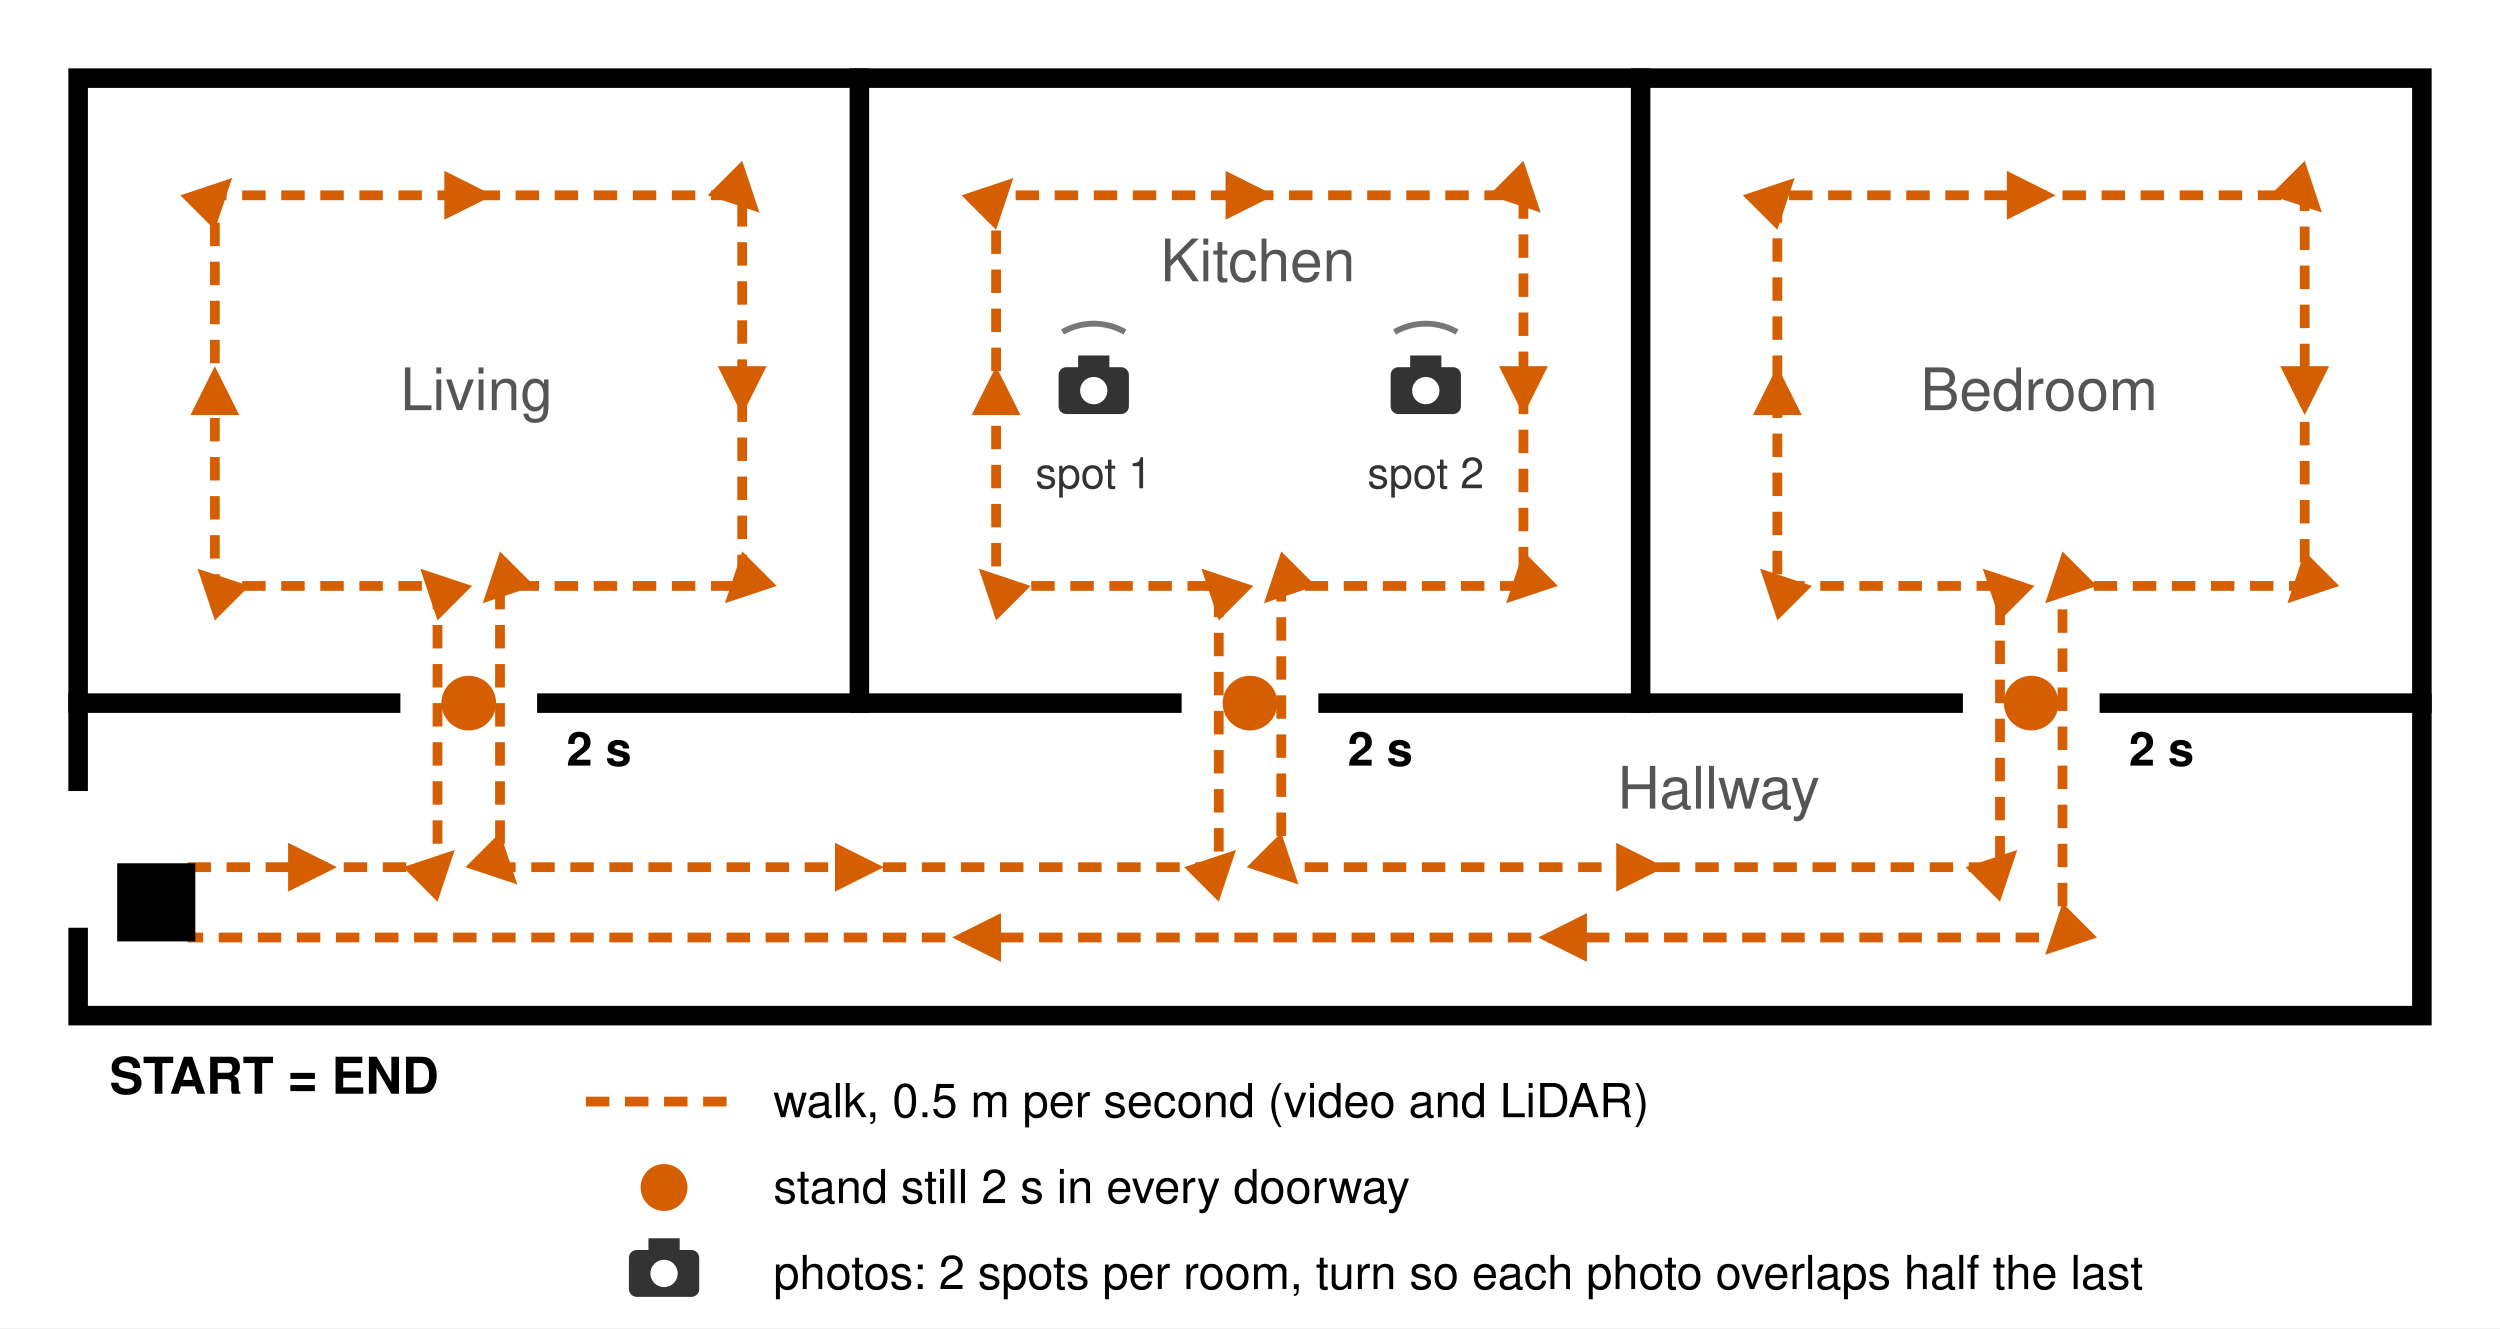
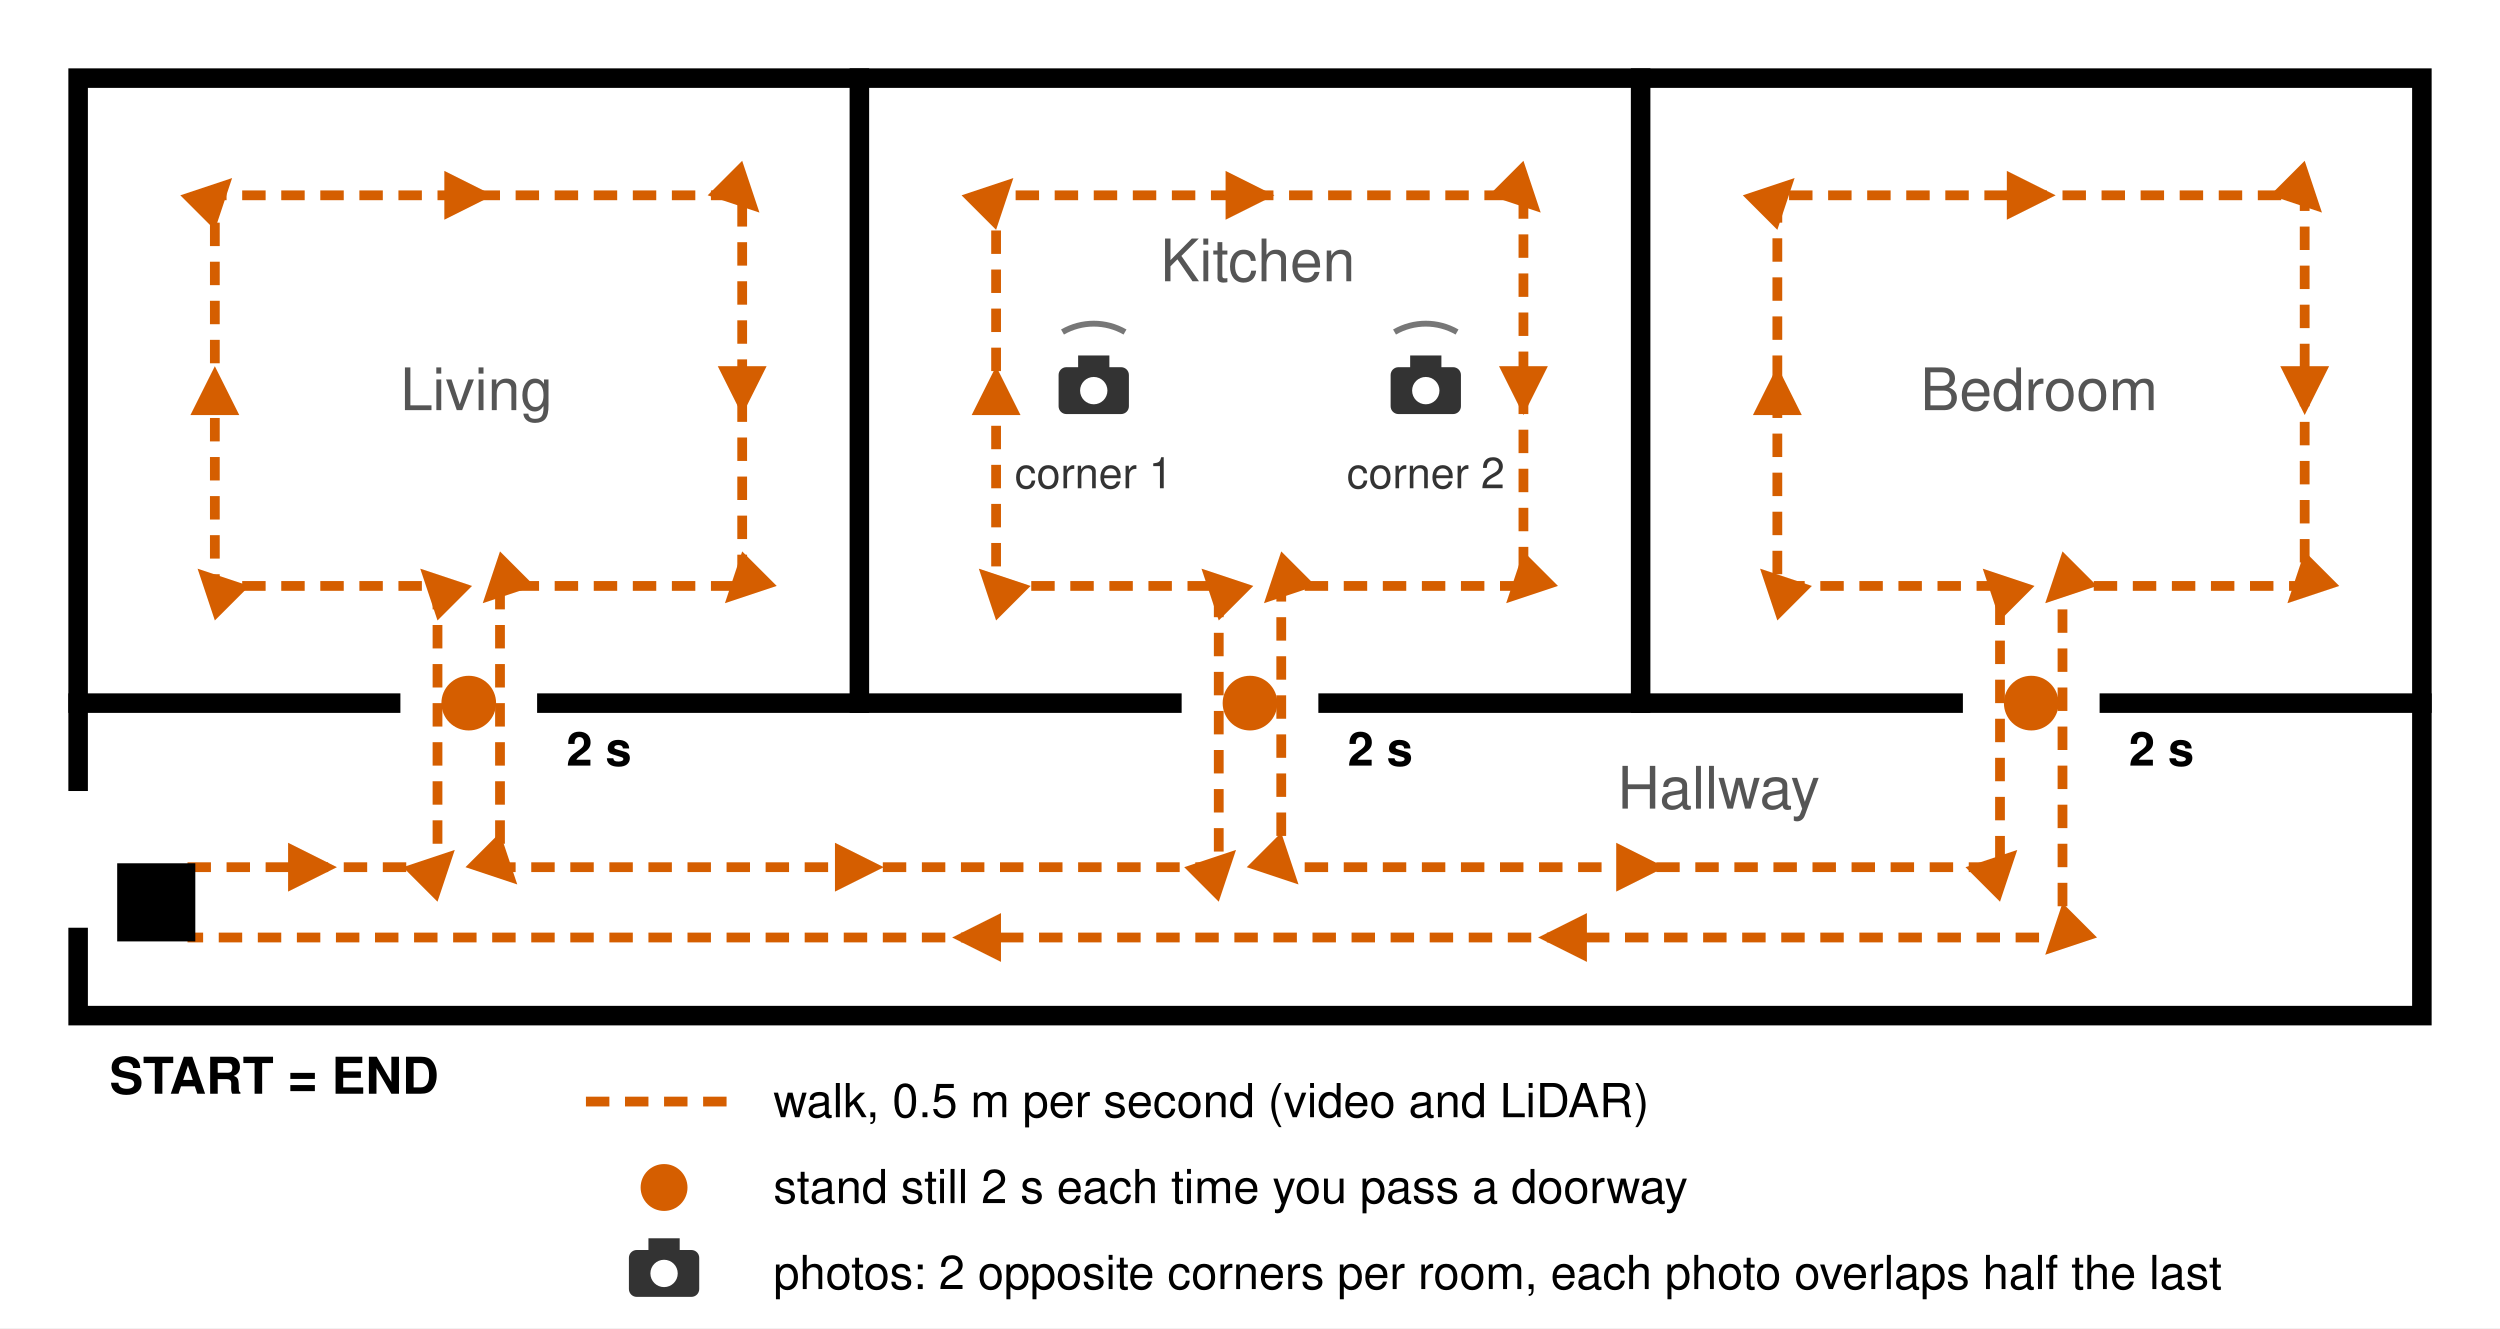
<svg xmlns="http://www.w3.org/2000/svg" viewBox="0 0 640 340" width="640" height="340" font-family="Helvetica, Arial, sans-serif" font-size="13">
  <defs>
    <marker id="arrow" viewBox="0 0 10 10" refX="5" refY="5" markerWidth="5" markerHeight="5" orient="auto">
      <path d="M0,0 L10,5 L0,10 z" fill="#d55e00" />
    </marker>
    <symbol id="cam" viewBox="-10 -8 20 16" overflow="visible">
      <rect x="-9" y="-6" width="18" height="12" rx="2" fill="#333" />
      <rect x="-4" y="-9" width="8" height="4" fill="#333" />
      <circle r="3.5" fill="#fff" />
    </symbol>
  </defs>
  <rect width="640" height="340" fill="#fff" />
  <g stroke="#000" stroke-width="5" fill="none" stroke-linecap="square">
    <path d="M20,200 L20,20 L620,20 L620,260 L20,260 L20,240" />
    <path d="M220,20 L220,180 M420,20 L420,180" />
    <path d="M20,180 L100,180 M140,180 L300,180 M340,180 L500,180 M540,180 L620,180" />
  </g>
  <g fill="#555" font-size="15" text-anchor="middle">
    <text x="122" y="105">Living</text>
    <text x="322" y="72">Kitchen</text>
    <text x="522" y="105">Bedroom</text>
    <text x="440" y="207">Hallway</text>
  </g>
  <polyline fill="none" stroke="#d55e00" stroke-width="2.5" stroke-dasharray="6 4" marker-mid="url(#arrow)" points="48,222 80,222 112,222 112,150 55,150 55,100 55,50 120,50 190,50 190,100 190,150 128,150 128,222             220,222 312,222 312,150 255,150 255,100 255,50 320,50 390,50 390,100 390,150 328,150 328,222             420,222 512,222 512,150 455,150 455,100 455,50 520,50 590,50 590,100 590,150 528,150 528,240             400,240 250,240 48,240" />
  <g fill="#d55e00">
    <circle cx="120" cy="180" r="7" />
    <circle cx="320" cy="180" r="7" />
    <circle cx="520" cy="180" r="7" />
  </g>
  <g fill="#000" font-size="12" font-weight="bold">
    <text x="145" y="196">2 s</text>
    <text x="345" y="196">2 s</text>
    <text x="545" y="196">2 s</text>
  </g>
  <rect x="30" y="221" width="20" height="20" fill="#000" />
  <text x="28" y="280" font-weight="bold">START = END</text>
  <use href="#cam" x="270" y="92" width="20" height="16" />
  <use href="#cam" x="355" y="92" width="20" height="16" />
  <g fill="none" stroke="#777" stroke-width="1.5">
    <path d="M272,85 A16,16 0 0 1 288,85" />
    <path d="M357,85 A16,16 0 0 1 373,85" />
  </g>
  <g fill="#333" font-size="11" text-anchor="middle">
-     <text x="280" y="125">spot 1</text>
-     <text x="365" y="125">spot 2</text>
+     <text x="280" y="125">corner 1</text>
+     <text x="365" y="125">corner 2</text>
  </g>
  <g font-size="12" fill="#000">
    <line x1="150" y1="282" x2="190" y2="282" stroke="#d55e00" stroke-width="2.5" stroke-dasharray="6 4" />
    <text x="198" y="286">walk, 0.5 m per second (video and LiDAR)</text>
    <circle cx="170" cy="304" r="6" fill="#d55e00" />
-     <text x="198" y="308">stand still 2 s in every doorway</text>
+     <text x="198" y="308">stand still 2 s each time you pass a doorway</text>
    <use href="#cam" x="160" y="318" width="20" height="16" />
-     <text x="198" y="330">photos: 2 spots per room, turn so each photo overlaps half the last</text>
+     <text x="198" y="330">photos: 2 opposite corners per room, each photo overlaps half the last</text>
  </g>
</svg>
